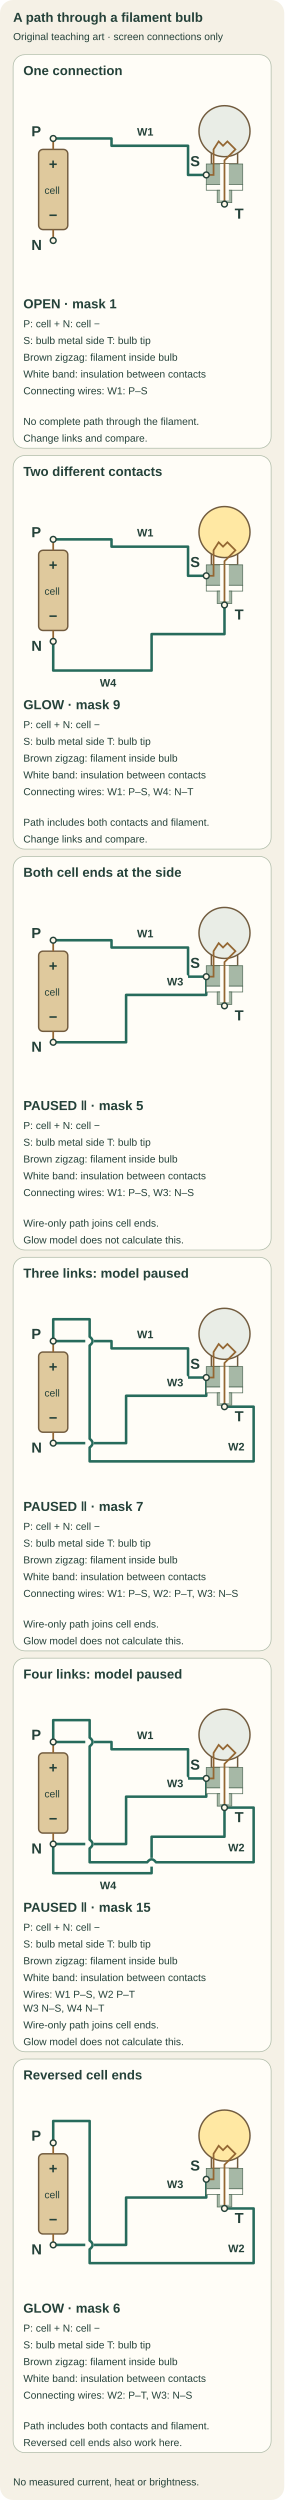
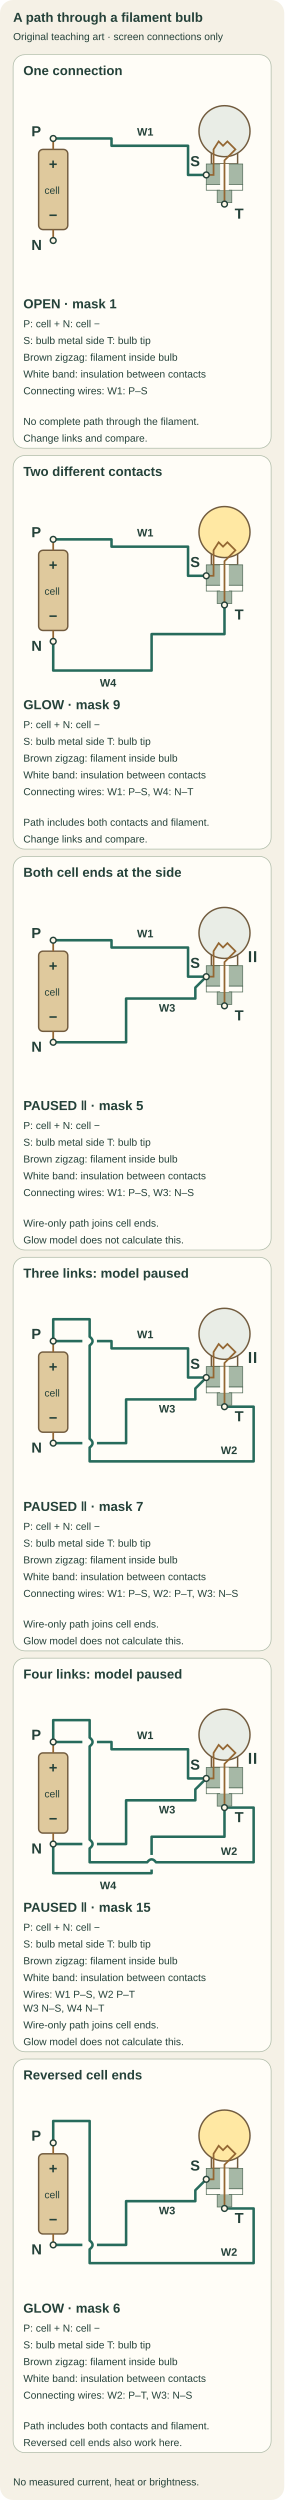
<svg xmlns="http://www.w3.org/2000/svg" width="390" height="3430" viewBox="0 0 390 3430" role="img" aria-labelledby="title desc">
  <style>text{font-family:Arial,sans-serif;fill:#244139}.head{font-size:18px;font-weight:700}.label{font-size:14px}.tag{font-size:15px;font-weight:700}.nodeletter{font-size:20px;font-weight:700}.wire{fill:none;stroke:#276b5c;stroke-width:3.5;stroke-linejoin:round}.internal{fill:none;stroke:#936632;stroke-width:2.4}.node{fill:#fff8e9;stroke:#244139;stroke-width:2}</style>
  <rect width="390" height="3430" rx="18" fill="#f5f1e6" />
  <text x="18" y="30" class="head">A path through a filament bulb</text>
  <text x="18" y="55" class="label">Original teaching art · screen connections only</text>
  <g transform="translate(18 75)">
    <rect width="354" height="540" rx="16" fill="#fffdf7" stroke="#aebba8" />
    <text x="14" y="28" class="head">One connection</text>
    <g transform="translate(0 20)">
      <path class="wire" d="M55 95 H135 V105 H240 V145 H265" />
      <rect x="35" y="110" width="40" height="110" rx="6" fill="#dfc99d" stroke="#715b3e" stroke-width="2" />
      <path d="M55 95V110M55 220V235" class="internal" />
      <text x="49" y="137" class="nodeletter">+</text>
      <text x="49" y="207" class="nodeletter">−</text>
      <text x="43" y="171" class="label">cell</text>
      <circle cx="290" cy="85" r="35" fill="#e9ede6" stroke="#715b3e" stroke-width="2" />
      <path d="M272 115v15h36v-15" fill="none" stroke="#715b3e" stroke-width="2" />
      <rect x="265" y="130" width="50" height="28" fill="#a6b8a6" stroke="#526b58" />
      <rect x="265" y="158" width="50" height="8" fill="#fffdf7" stroke="#526b58" />
      <rect x="280" y="166" width="20" height="17" fill="#a6b8a6" stroke="#526b58" />
-       <rect x="284" y="130" width="12" height="50" fill="#fffdf7" />
+       <rect x="284" y="130" width="12" height="36" fill="#fffdf7" />
      <path d="M265 145H275V110l7-11 6 6 6-6 6 6 5 5-15 15V185" class="internal" />
      <circle cx="55" cy="95" r="4" class="node" />
      <text x="25" y="92" class="nodeletter">P</text>
      <circle cx="55" cy="235" r="4" class="node" />
      <text x="25" y="248" class="nodeletter">N</text>
      <circle cx="265" cy="145" r="4" class="node" />
      <text x="243" y="133" class="nodeletter">S</text>
      <circle cx="290" cy="185" r="4" class="node" />
      <text x="304" y="205" class="nodeletter">T</text>
      <rect x="166" y="76" width="33" height="20" rx="3" fill="#fffdf7" />
      <text x="170" y="91" class="tag">W1</text>
    </g>
    <text x="14" y="348" class="head">OPEN · mask 1</text>
    <text x="14" y="374" class="label">P: cell +     N: cell −</text>
    <text x="14" y="397" class="label">S: bulb metal side     T: bulb tip</text>
    <text x="14" y="420" class="label">Brown zigzag: filament inside bulb</text>
    <text x="14" y="443" class="label">White band: insulation between contacts</text>
    <text x="14" y="466" class="label">Connecting wires: W1: P–S</text>
    <text x="14" y="508" class="label">No complete path through the filament.</text>
    <text x="14" y="531" class="label">Change links and compare.</text>
  </g>
  <g transform="translate(18 625)">
    <rect width="354" height="540" rx="16" fill="#fffdf7" stroke="#aebba8" />
    <text x="14" y="28" class="head">Two different contacts</text>
    <g transform="translate(0 20)">
      <path class="wire" d="M55 95 H135 V105 H240 V145 H265" />
      <path class="wire" d="M55 235 V275 H190 V225 H290 V185" />
      <rect x="35" y="110" width="40" height="110" rx="6" fill="#dfc99d" stroke="#715b3e" stroke-width="2" />
      <path d="M55 95V110M55 220V235" class="internal" />
      <text x="49" y="137" class="nodeletter">+</text>
      <text x="49" y="207" class="nodeletter">−</text>
      <text x="43" y="171" class="label">cell</text>
      <circle cx="290" cy="85" r="35" fill="#ffe8a3" stroke="#715b3e" stroke-width="2" />
      <path d="M272 115v15h36v-15" fill="none" stroke="#715b3e" stroke-width="2" />
      <rect x="265" y="130" width="50" height="28" fill="#a6b8a6" stroke="#526b58" />
      <rect x="265" y="158" width="50" height="8" fill="#fffdf7" stroke="#526b58" />
      <rect x="280" y="166" width="20" height="17" fill="#a6b8a6" stroke="#526b58" />
-       <rect x="284" y="130" width="12" height="50" fill="#fffdf7" />
+       <rect x="284" y="130" width="12" height="36" fill="#fffdf7" />
      <path d="M265 145H275V110l7-11 6 6 6-6 6 6 5 5-15 15V185" class="internal" />
      <circle cx="55" cy="95" r="4" class="node" />
      <text x="25" y="92" class="nodeletter">P</text>
      <circle cx="55" cy="235" r="4" class="node" />
      <text x="25" y="248" class="nodeletter">N</text>
      <circle cx="265" cy="145" r="4" class="node" />
      <text x="243" y="133" class="nodeletter">S</text>
      <circle cx="290" cy="185" r="4" class="node" />
      <text x="304" y="205" class="nodeletter">T</text>
      <rect x="166" y="76" width="33" height="20" rx="3" fill="#fffdf7" />
      <text x="170" y="91" class="tag">W1</text>
      <rect x="115" y="282" width="33" height="20" rx="3" fill="#fffdf7" />
      <text x="119" y="297" class="tag">W4</text>
    </g>
    <text x="14" y="348" class="head">GLOW · mask 9</text>
    <text x="14" y="374" class="label">P: cell +     N: cell −</text>
    <text x="14" y="397" class="label">S: bulb metal side     T: bulb tip</text>
    <text x="14" y="420" class="label">Brown zigzag: filament inside bulb</text>
    <text x="14" y="443" class="label">White band: insulation between contacts</text>
    <text x="14" y="466" class="label">Connecting wires: W1: P–S, W4: N–T</text>
    <text x="14" y="508" class="label">Path includes both contacts and filament.</text>
    <text x="14" y="531" class="label">Change links and compare.</text>
  </g>
  <g transform="translate(18 1175)">
    <rect width="354" height="540" rx="16" fill="#fffdf7" stroke="#aebba8" />
    <text x="14" y="28" class="head">Both cell ends at the side</text>
    <g transform="translate(0 20)">
      <path class="wire" d="M55 95 H135 V105 H240 V145 H265" />
-       <path class="wire" d="M55 235 H155 V170 H265 V145" />
-       <rect x="35" y="110" width="40" height="110" rx="6" fill="#dfc99d" stroke="#715b3e" stroke-width="2" />
-       <path d="M55 95V110M55 220V235" class="internal" />
-       <text x="49" y="137" class="nodeletter">+</text>
-       <text x="49" y="207" class="nodeletter">−</text>
-       <text x="43" y="171" class="label">cell</text>
-       <circle cx="290" cy="85" r="35" fill="#e9ede6" stroke="#715b3e" stroke-width="2" />
-       <path d="M272 115v15h36v-15" fill="none" stroke="#715b3e" stroke-width="2" />
-       <rect x="265" y="130" width="50" height="28" fill="#a6b8a6" stroke="#526b58" />
-       <rect x="265" y="158" width="50" height="8" fill="#fffdf7" stroke="#526b58" />
-       <rect x="280" y="166" width="20" height="17" fill="#a6b8a6" stroke="#526b58" />
-       <rect x="284" y="130" width="12" height="50" fill="#fffdf7" />
-       <path d="M265 145H275V110l7-11 6 6 6-6 6 6 5 5-15 15V185" class="internal" />
-       <circle cx="55" cy="95" r="4" class="node" />
-       <text x="25" y="92" class="nodeletter">P</text>
-       <circle cx="55" cy="235" r="4" class="node" />
-       <text x="25" y="248" class="nodeletter">N</text>
-       <circle cx="265" cy="145" r="4" class="node" />
-       <text x="243" y="133" class="nodeletter">S</text>
-       <circle cx="290" cy="185" r="4" class="node" />
-       <text x="304" y="205" class="nodeletter">T</text>
-       <rect x="166" y="76" width="33" height="20" rx="3" fill="#fffdf7" />
-       <text x="170" y="91" class="tag">W1</text>
-       <rect x="207" y="142" width="33" height="20" rx="3" fill="#fffdf7" />
-       <text x="211" y="157" class="tag">W3</text>
-     </g>
+       <path class="wire" d="M55 235 H155 V175 H250 V160 L265 145" />
+       <rect x="35" y="110" width="40" height="110" rx="6" fill="#dfc99d" stroke="#715b3e" stroke-width="2" />
+       <path d="M55 95V110M55 220V235" class="internal" />
+       <text x="49" y="137" class="nodeletter">+</text>
+       <text x="49" y="207" class="nodeletter">−</text>
+       <text x="43" y="171" class="label">cell</text>
+       <circle cx="290" cy="85" r="35" fill="#e9ede6" stroke="#715b3e" stroke-width="2" />
+       <path d="M272 115v15h36v-15" fill="none" stroke="#715b3e" stroke-width="2" />
+       <rect x="265" y="130" width="50" height="28" fill="#a6b8a6" stroke="#526b58" />
+       <rect x="265" y="158" width="50" height="8" fill="#fffdf7" stroke="#526b58" />
+       <rect x="280" y="166" width="20" height="17" fill="#a6b8a6" stroke="#526b58" />
+       <rect x="284" y="130" width="12" height="36" fill="#fffdf7" />
+       <path d="M265 145H275V110l7-11 6 6 6-6 6 6 5 5-15 15V185" class="internal" />
+       <circle cx="55" cy="95" r="4" class="node" />
+       <text x="25" y="92" class="nodeletter">P</text>
+       <circle cx="55" cy="235" r="4" class="node" />
+       <text x="25" y="248" class="nodeletter">N</text>
+       <circle cx="265" cy="145" r="4" class="node" />
+       <text x="243" y="133" class="nodeletter">S</text>
+       <circle cx="290" cy="185" r="4" class="node" />
+       <text x="304" y="205" class="nodeletter">T</text>
+       <rect x="166" y="76" width="33" height="20" rx="3" fill="#fffdf7" />
+       <text x="170" y="91" class="tag">W1</text>
+       <rect x="196" y="178" width="33" height="20" rx="3" fill="#fffdf7" />
+       <text x="200" y="193" class="tag">W3</text>
+     </g>
+     <path d="M325 130v15m7-15v15" stroke="#244139" stroke-width="3" />
    <text x="14" y="348" class="head">PAUSED ‖ · mask 5</text>
    <text x="14" y="374" class="label">P: cell +     N: cell −</text>
    <text x="14" y="397" class="label">S: bulb metal side     T: bulb tip</text>
    <text x="14" y="420" class="label">Brown zigzag: filament inside bulb</text>
    <text x="14" y="443" class="label">White band: insulation between contacts</text>
    <text x="14" y="466" class="label">Connecting wires: W1: P–S, W3: N–S</text>
    <text x="14" y="508" class="label">Wire-only path joins cell ends.</text>
    <text x="14" y="531" class="label">Glow model does not calculate this.</text>
  </g>
  <g transform="translate(18 1725)">
    <rect width="354" height="540" rx="16" fill="#fffdf7" stroke="#aebba8" />
    <text x="14" y="28" class="head">Three links: model paused</text>
    <g transform="translate(0 20)">
      <path class="wire" d="M55 95 H135 V105 H240 V145 H265" />
-       <path class="wire" d="M55 235 H155 V170 H265 V145" />
-       <path d="M99 95h12" stroke="#fffdf7" stroke-width="9" />
-       <path d="M99 235h12" stroke="#fffdf7" stroke-width="9" />
+       <path class="wire" d="M55 235 H155 V175 H250 V160 L265 145" />
+       <path d="M95 95h20" stroke="#fffdf7" stroke-width="9" />
+       <path d="M95 235h20" stroke="#fffdf7" stroke-width="9" />
      <path class="wire" d="M55 95 V65 H105 V89 Q113 95 105 101 V229 Q113 235 105 241 V260  H330 V185 H290" />
      <rect x="35" y="110" width="40" height="110" rx="6" fill="#dfc99d" stroke="#715b3e" stroke-width="2" />
      <path d="M55 95V110M55 220V235" class="internal" />
      <text x="49" y="137" class="nodeletter">+</text>
      <text x="49" y="207" class="nodeletter">−</text>
      <text x="43" y="171" class="label">cell</text>
      <circle cx="290" cy="85" r="35" fill="#e9ede6" stroke="#715b3e" stroke-width="2" />
      <path d="M272 115v15h36v-15" fill="none" stroke="#715b3e" stroke-width="2" />
      <rect x="265" y="130" width="50" height="28" fill="#a6b8a6" stroke="#526b58" />
      <rect x="265" y="158" width="50" height="8" fill="#fffdf7" stroke="#526b58" />
      <rect x="280" y="166" width="20" height="17" fill="#a6b8a6" stroke="#526b58" />
-       <rect x="284" y="130" width="12" height="50" fill="#fffdf7" />
-       <path d="M265 145H275V110l7-11 6 6 6-6 6 6 5 5-15 15V185" class="internal" />
-       <circle cx="55" cy="95" r="4" class="node" />
-       <text x="25" y="92" class="nodeletter">P</text>
-       <circle cx="55" cy="235" r="4" class="node" />
-       <text x="25" y="248" class="nodeletter">N</text>
-       <circle cx="265" cy="145" r="4" class="node" />
-       <text x="243" y="133" class="nodeletter">S</text>
-       <circle cx="290" cy="185" r="4" class="node" />
-       <text x="304" y="205" class="nodeletter">T</text>
-       <rect x="166" y="76" width="33" height="20" rx="3" fill="#fffdf7" />
-       <text x="170" y="91" class="tag">W1</text>
-       <rect x="291" y="230" width="33" height="20" rx="3" fill="#fffdf7" />
-       <text x="295" y="245" class="tag">W2</text>
-       <rect x="207" y="142" width="33" height="20" rx="3" fill="#fffdf7" />
-       <text x="211" y="157" class="tag">W3</text>
-     </g>
+       <rect x="284" y="130" width="12" height="36" fill="#fffdf7" />
+       <path d="M265 145H275V110l7-11 6 6 6-6 6 6 5 5-15 15V185" class="internal" />
+       <circle cx="55" cy="95" r="4" class="node" />
+       <text x="25" y="92" class="nodeletter">P</text>
+       <circle cx="55" cy="235" r="4" class="node" />
+       <text x="25" y="248" class="nodeletter">N</text>
+       <circle cx="265" cy="145" r="4" class="node" />
+       <text x="243" y="133" class="nodeletter">S</text>
+       <circle cx="290" cy="185" r="4" class="node" />
+       <text x="304" y="205" class="nodeletter">T</text>
+       <rect x="166" y="76" width="33" height="20" rx="3" fill="#fffdf7" />
+       <text x="170" y="91" class="tag">W1</text>
+       <rect x="281" y="235" width="33" height="20" rx="3" fill="#fffdf7" />
+       <text x="285" y="250" class="tag">W2</text>
+       <rect x="196" y="178" width="33" height="20" rx="3" fill="#fffdf7" />
+       <text x="200" y="193" class="tag">W3</text>
+     </g>
+     <path d="M325 130v15m7-15v15" stroke="#244139" stroke-width="3" />
    <text x="14" y="348" class="head">PAUSED ‖ · mask 7</text>
    <text x="14" y="374" class="label">P: cell +     N: cell −</text>
    <text x="14" y="397" class="label">S: bulb metal side     T: bulb tip</text>
    <text x="14" y="420" class="label">Brown zigzag: filament inside bulb</text>
    <text x="14" y="443" class="label">White band: insulation between contacts</text>
    <text x="14" y="466" class="label">Connecting wires: W1: P–S, W2: P–T, W3: N–S</text>
    <text x="14" y="508" class="label">Wire-only path joins cell ends.</text>
    <text x="14" y="531" class="label">Glow model does not calculate this.</text>
  </g>
  <g transform="translate(18 2275)">
    <rect width="354" height="540" rx="16" fill="#fffdf7" stroke="#aebba8" />
    <text x="14" y="28" class="head">Four links: model paused</text>
    <g transform="translate(0 20)">
      <path class="wire" d="M55 95 H135 V105 H240 V145 H265" />
-       <path class="wire" d="M55 235 H155 V170 H265 V145" />
+       <path class="wire" d="M55 235 H155 V175 H250 V160 L265 145" />
      <path class="wire" d="M55 235 V275 H190 V225 H290 V185" />
-       <path d="M99 95h12" stroke="#fffdf7" stroke-width="9" />
-       <path d="M99 235h12" stroke="#fffdf7" stroke-width="9" />
-       <path d="M190 254v12" stroke="#fffdf7" stroke-width="9" />
+       <path d="M95 95h20" stroke="#fffdf7" stroke-width="9" />
+       <path d="M95 235h20" stroke="#fffdf7" stroke-width="9" />
+       <path d="M190 250v20" stroke="#fffdf7" stroke-width="9" />
      <path class="wire" d="M55 95 V65 H105 V89 Q113 95 105 101 V229 Q113 235 105 241 V260 H184 Q190 252 196 260 H330 V185 H290" />
      <rect x="35" y="110" width="40" height="110" rx="6" fill="#dfc99d" stroke="#715b3e" stroke-width="2" />
      <path d="M55 95V110M55 220V235" class="internal" />
      <text x="49" y="137" class="nodeletter">+</text>
      <text x="49" y="207" class="nodeletter">−</text>
      <text x="43" y="171" class="label">cell</text>
      <circle cx="290" cy="85" r="35" fill="#e9ede6" stroke="#715b3e" stroke-width="2" />
      <path d="M272 115v15h36v-15" fill="none" stroke="#715b3e" stroke-width="2" />
      <rect x="265" y="130" width="50" height="28" fill="#a6b8a6" stroke="#526b58" />
      <rect x="265" y="158" width="50" height="8" fill="#fffdf7" stroke="#526b58" />
      <rect x="280" y="166" width="20" height="17" fill="#a6b8a6" stroke="#526b58" />
-       <rect x="284" y="130" width="12" height="50" fill="#fffdf7" />
-       <path d="M265 145H275V110l7-11 6 6 6-6 6 6 5 5-15 15V185" class="internal" />
-       <circle cx="55" cy="95" r="4" class="node" />
-       <text x="25" y="92" class="nodeletter">P</text>
-       <circle cx="55" cy="235" r="4" class="node" />
-       <text x="25" y="248" class="nodeletter">N</text>
-       <circle cx="265" cy="145" r="4" class="node" />
-       <text x="243" y="133" class="nodeletter">S</text>
-       <circle cx="290" cy="185" r="4" class="node" />
-       <text x="304" y="205" class="nodeletter">T</text>
-       <rect x="166" y="76" width="33" height="20" rx="3" fill="#fffdf7" />
-       <text x="170" y="91" class="tag">W1</text>
-       <rect x="291" y="230" width="33" height="20" rx="3" fill="#fffdf7" />
-       <text x="295" y="245" class="tag">W2</text>
-       <rect x="207" y="142" width="33" height="20" rx="3" fill="#fffdf7" />
-       <text x="211" y="157" class="tag">W3</text>
+       <rect x="284" y="130" width="12" height="36" fill="#fffdf7" />
+       <path d="M265 145H275V110l7-11 6 6 6-6 6 6 5 5-15 15V185" class="internal" />
+       <circle cx="55" cy="95" r="4" class="node" />
+       <text x="25" y="92" class="nodeletter">P</text>
+       <circle cx="55" cy="235" r="4" class="node" />
+       <text x="25" y="248" class="nodeletter">N</text>
+       <circle cx="265" cy="145" r="4" class="node" />
+       <text x="243" y="133" class="nodeletter">S</text>
+       <circle cx="290" cy="185" r="4" class="node" />
+       <text x="304" y="205" class="nodeletter">T</text>
+       <rect x="166" y="76" width="33" height="20" rx="3" fill="#fffdf7" />
+       <text x="170" y="91" class="tag">W1</text>
+       <rect x="281" y="235" width="33" height="20" rx="3" fill="#fffdf7" />
+       <text x="285" y="250" class="tag">W2</text>
+       <rect x="196" y="178" width="33" height="20" rx="3" fill="#fffdf7" />
+       <text x="200" y="193" class="tag">W3</text>
      <rect x="115" y="282" width="33" height="20" rx="3" fill="#fffdf7" />
      <text x="119" y="297" class="tag">W4</text>
    </g>
+     <path d="M325 130v15m7-15v15" stroke="#244139" stroke-width="3" />
    <text x="14" y="348" class="head">PAUSED ‖ · mask 15</text>
    <text x="14" y="374" class="label">P: cell +     N: cell −</text>
    <text x="14" y="397" class="label">S: bulb metal side     T: bulb tip</text>
    <text x="14" y="420" class="label">Brown zigzag: filament inside bulb</text>
    <text x="14" y="443" class="label">White band: insulation between contacts</text>
    <text x="14" y="466" class="label">Wires: W1 P–S, W2 P–T</text>
    <text x="14" y="485" class="label">W3 N–S, W4 N–T</text>
    <text x="14" y="508" class="label">Wire-only path joins cell ends.</text>
    <text x="14" y="531" class="label">Glow model does not calculate this.</text>
  </g>
  <g transform="translate(18 2825)">
    <rect width="354" height="540" rx="16" fill="#fffdf7" stroke="#aebba8" />
    <text x="14" y="28" class="head">Reversed cell ends</text>
    <g transform="translate(0 20)">
-       <path class="wire" d="M55 235 H155 V170 H265 V145" />
-       <path d="M99 235h12" stroke="#fffdf7" stroke-width="9" />
+       <path class="wire" d="M55 235 H155 V175 H250 V160 L265 145" />
+       <path d="M95 235h20" stroke="#fffdf7" stroke-width="9" />
      <path class="wire" d="M55 95 V65 H105  V229 Q113 235 105 241 V260  H330 V185 H290" />
      <rect x="35" y="110" width="40" height="110" rx="6" fill="#dfc99d" stroke="#715b3e" stroke-width="2" />
      <path d="M55 95V110M55 220V235" class="internal" />
      <text x="49" y="137" class="nodeletter">+</text>
      <text x="49" y="207" class="nodeletter">−</text>
      <text x="43" y="171" class="label">cell</text>
      <circle cx="290" cy="85" r="35" fill="#ffe8a3" stroke="#715b3e" stroke-width="2" />
      <path d="M272 115v15h36v-15" fill="none" stroke="#715b3e" stroke-width="2" />
      <rect x="265" y="130" width="50" height="28" fill="#a6b8a6" stroke="#526b58" />
      <rect x="265" y="158" width="50" height="8" fill="#fffdf7" stroke="#526b58" />
      <rect x="280" y="166" width="20" height="17" fill="#a6b8a6" stroke="#526b58" />
-       <rect x="284" y="130" width="12" height="50" fill="#fffdf7" />
-       <path d="M265 145H275V110l7-11 6 6 6-6 6 6 5 5-15 15V185" class="internal" />
-       <circle cx="55" cy="95" r="4" class="node" />
-       <text x="25" y="92" class="nodeletter">P</text>
-       <circle cx="55" cy="235" r="4" class="node" />
-       <text x="25" y="248" class="nodeletter">N</text>
-       <circle cx="265" cy="145" r="4" class="node" />
-       <text x="243" y="133" class="nodeletter">S</text>
-       <circle cx="290" cy="185" r="4" class="node" />
-       <text x="304" y="205" class="nodeletter">T</text>
-       <rect x="291" y="230" width="33" height="20" rx="3" fill="#fffdf7" />
-       <text x="295" y="245" class="tag">W2</text>
-       <rect x="207" y="142" width="33" height="20" rx="3" fill="#fffdf7" />
-       <text x="211" y="157" class="tag">W3</text>
+       <rect x="284" y="130" width="12" height="36" fill="#fffdf7" />
+       <path d="M265 145H275V110l7-11 6 6 6-6 6 6 5 5-15 15V185" class="internal" />
+       <circle cx="55" cy="95" r="4" class="node" />
+       <text x="25" y="92" class="nodeletter">P</text>
+       <circle cx="55" cy="235" r="4" class="node" />
+       <text x="25" y="248" class="nodeletter">N</text>
+       <circle cx="265" cy="145" r="4" class="node" />
+       <text x="243" y="133" class="nodeletter">S</text>
+       <circle cx="290" cy="185" r="4" class="node" />
+       <text x="304" y="205" class="nodeletter">T</text>
+       <rect x="281" y="235" width="33" height="20" rx="3" fill="#fffdf7" />
+       <text x="285" y="250" class="tag">W2</text>
+       <rect x="196" y="178" width="33" height="20" rx="3" fill="#fffdf7" />
+       <text x="200" y="193" class="tag">W3</text>
    </g>
    <text x="14" y="348" class="head">GLOW · mask 6</text>
    <text x="14" y="374" class="label">P: cell +     N: cell −</text>
    <text x="14" y="397" class="label">S: bulb metal side     T: bulb tip</text>
    <text x="14" y="420" class="label">Brown zigzag: filament inside bulb</text>
    <text x="14" y="443" class="label">White band: insulation between contacts</text>
    <text x="14" y="466" class="label">Connecting wires: W2: P–T, W3: N–S</text>
    <text x="14" y="508" class="label">Path includes both contacts and filament.</text>
    <text x="14" y="531" class="label">Reversed cell ends also work here.</text>
  </g>
  <text x="18" y="3410" class="label">No measured current, heat or brightness.</text>
</svg>
